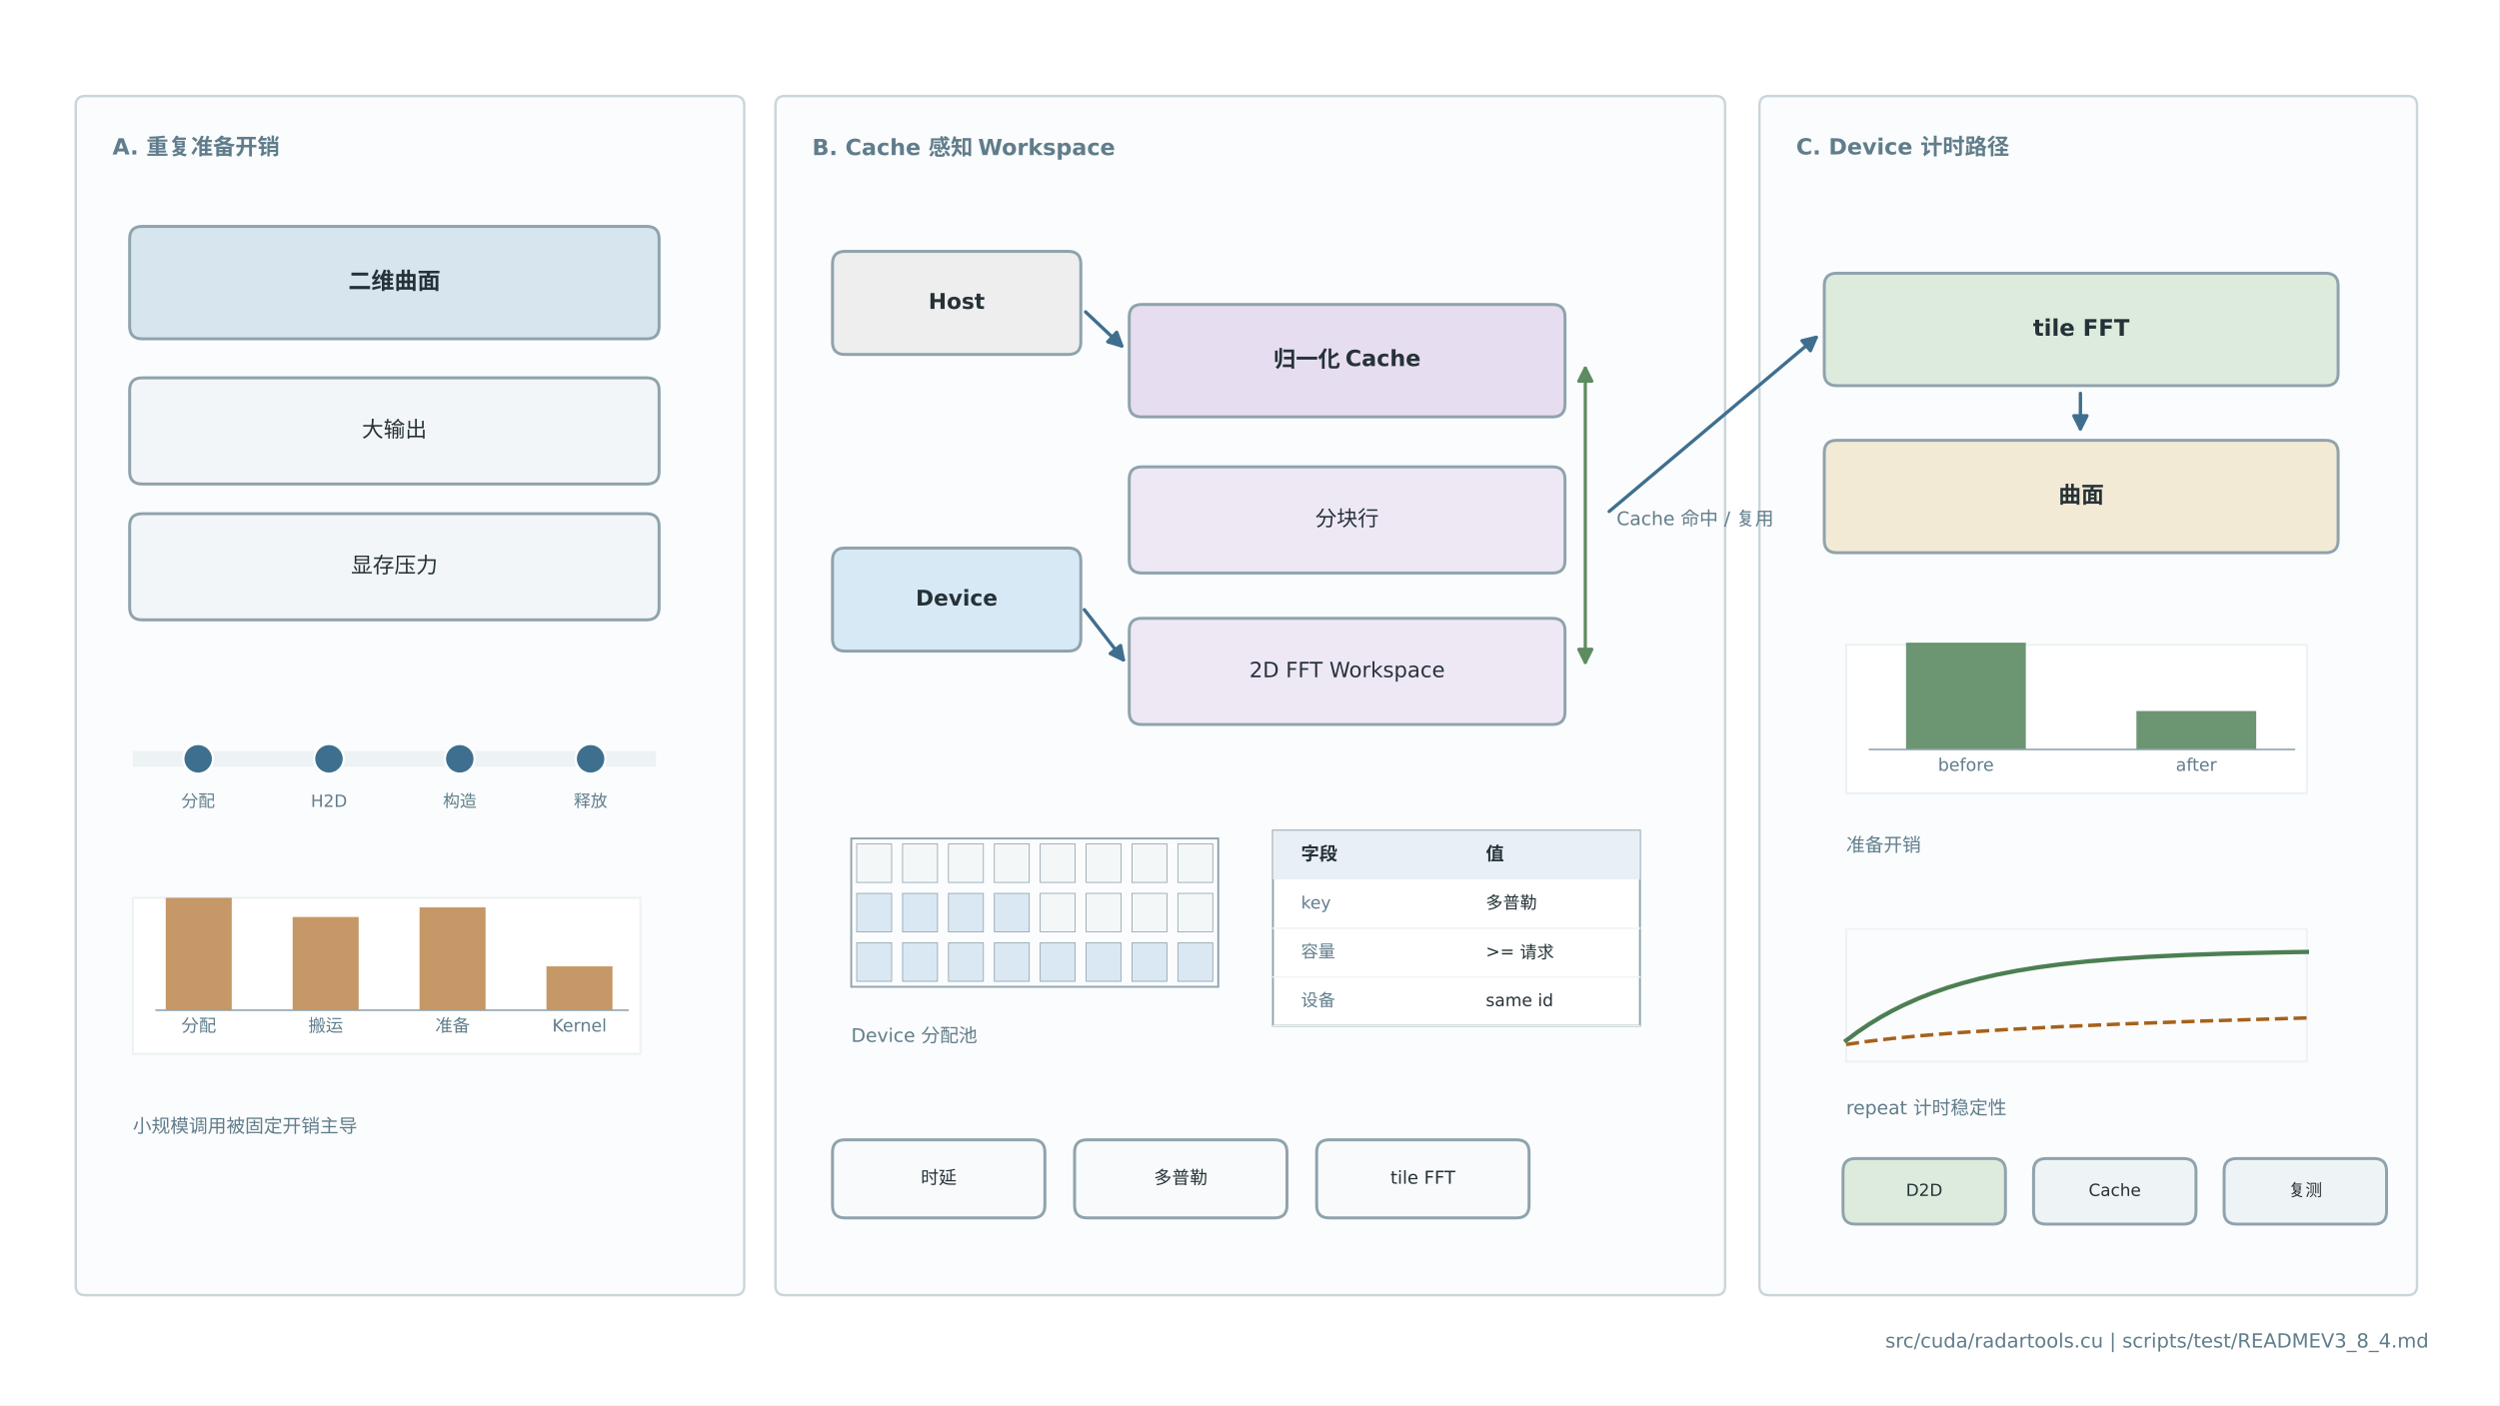
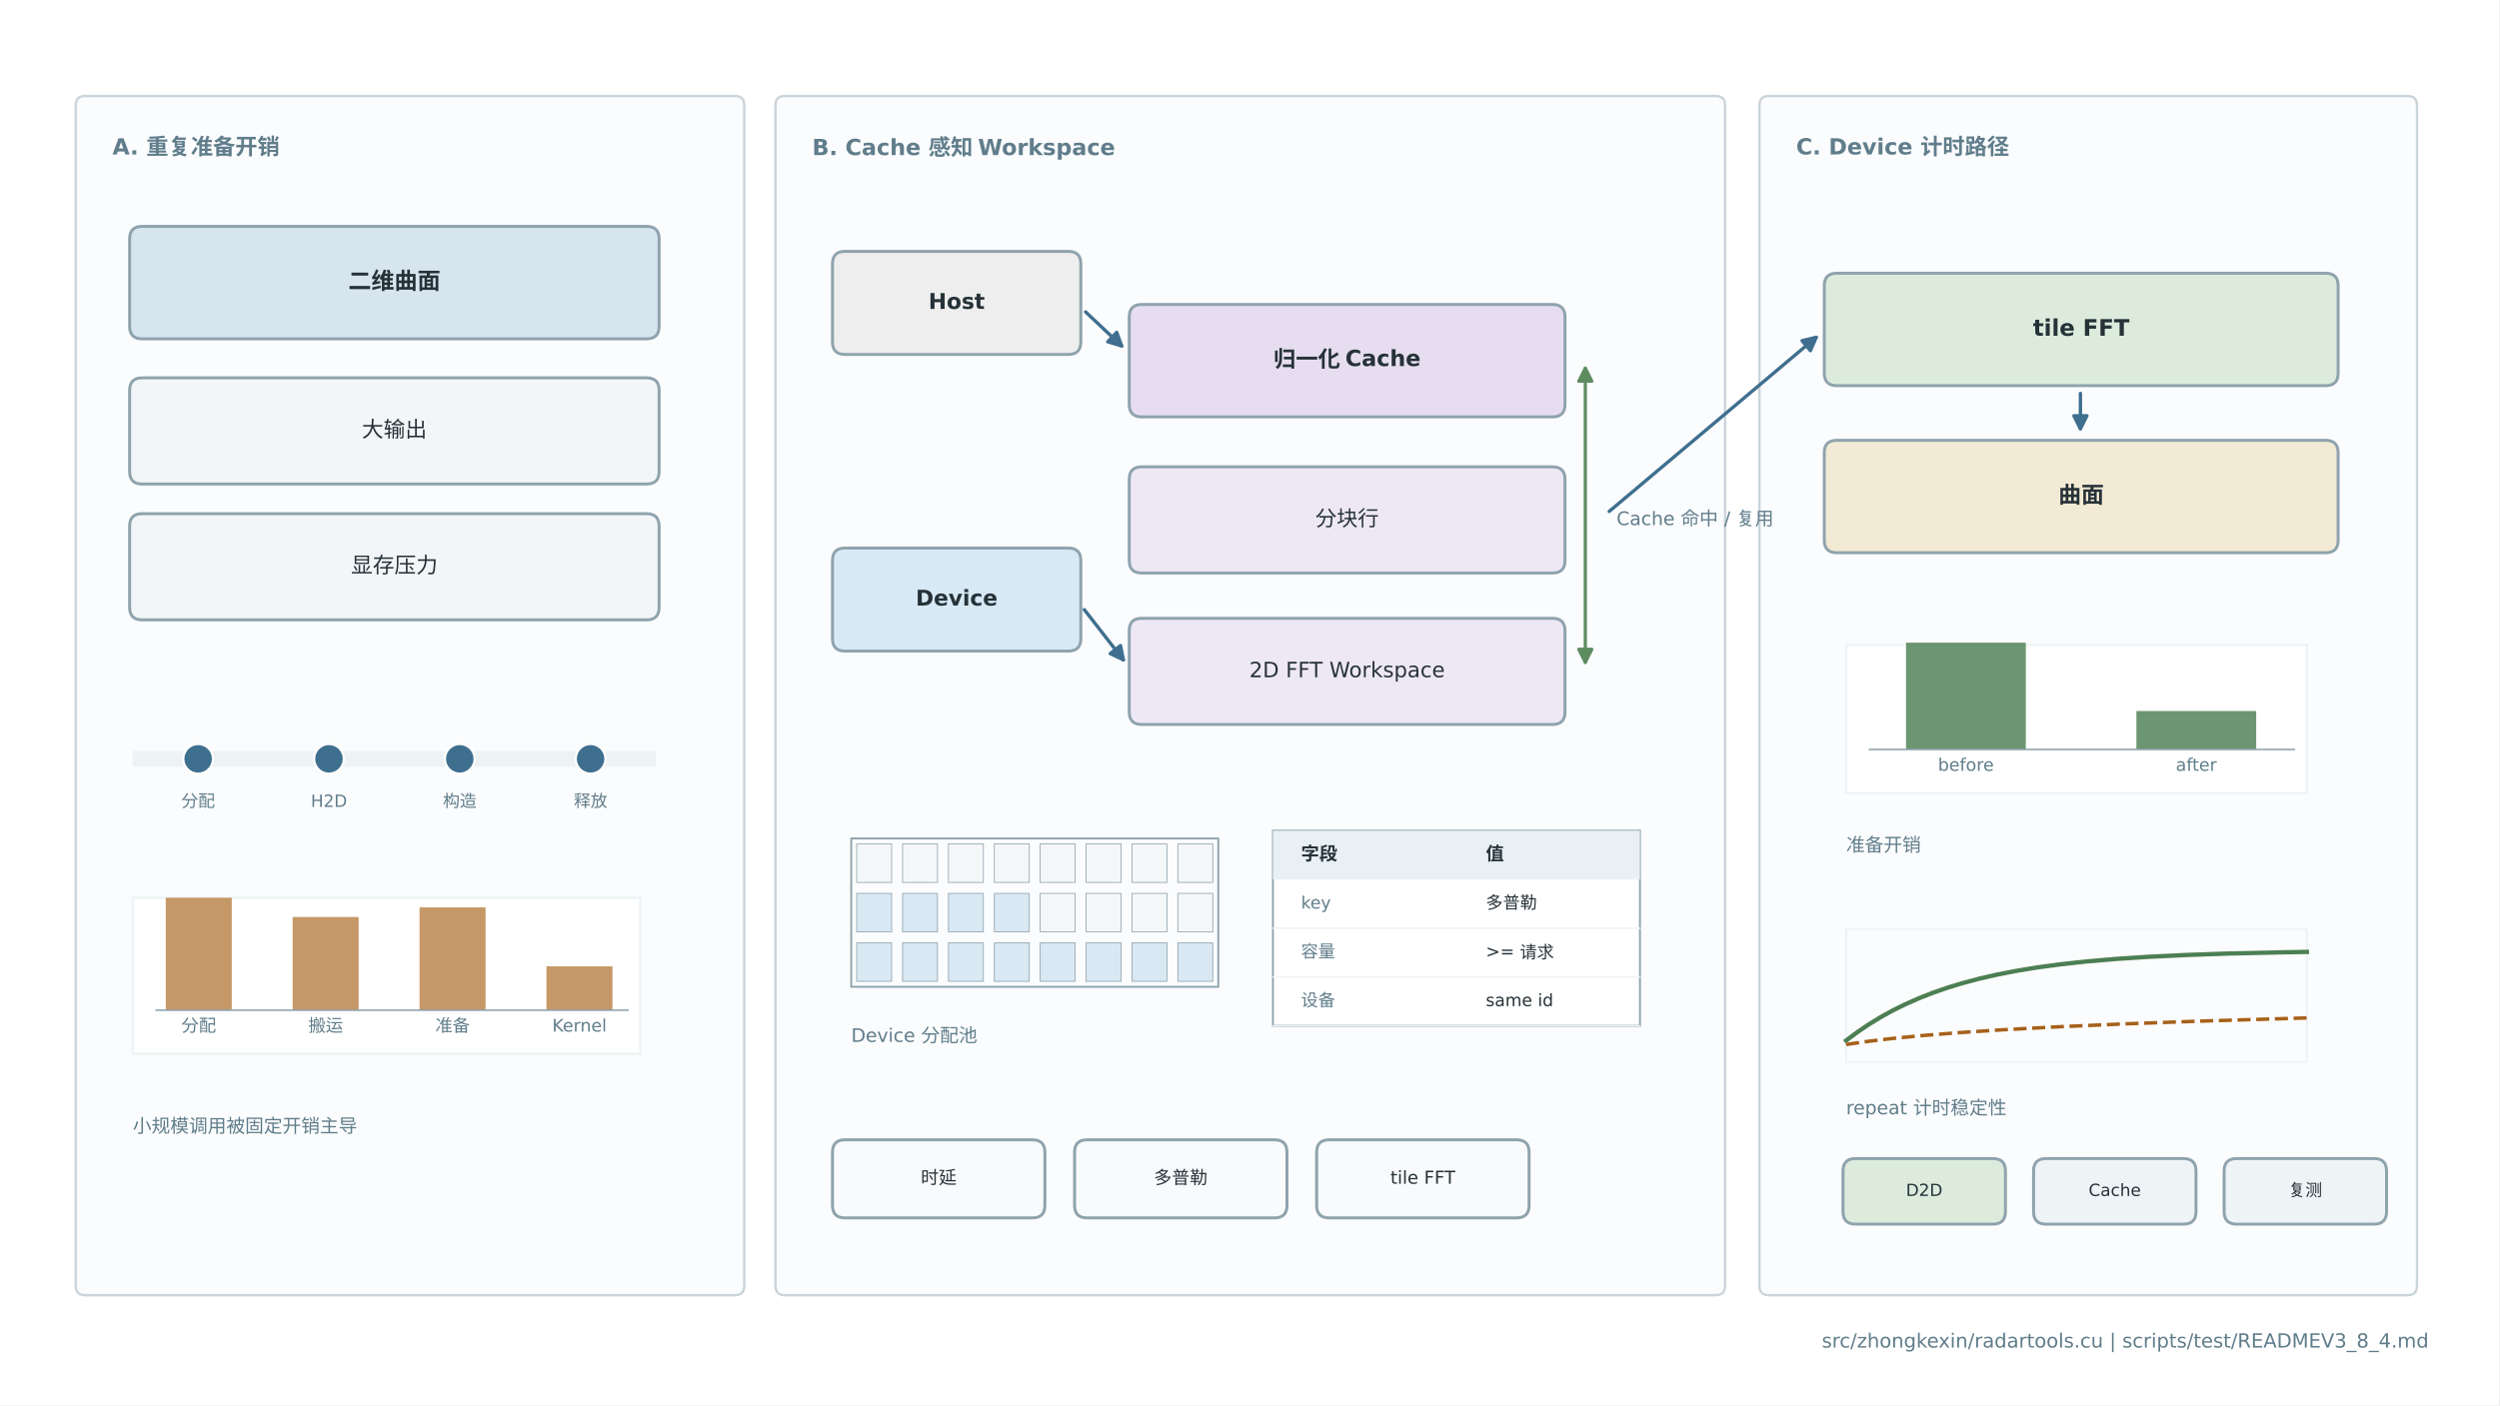
<svg xmlns="http://www.w3.org/2000/svg" width="921.6pt" height="518.4pt" viewBox="0 0 921.6 518.4" version="1.1">
  <defs>
    <style type="text/css">*{stroke-linejoin: round; stroke-linecap: butt}</style>
  </defs>
  <g id="figure_1">
    <g id="patch_1">
      <path d="M 0 518.4  L 921.6 518.4  L 921.6 0  L 0 0  z " style="fill: #ffffff" />
    </g>
    <g id="axes_1">
      <g id="patch_2">
        <path d="M 31.392 477.792  L 271.008 477.792  Q 274.464 477.792 274.464 474.336  L 274.464 38.88  Q 274.464 35.424 271.008 35.424  L 31.392 35.424  Q 27.936 35.424 27.936 38.88  L 27.936 474.336  Q 27.936 477.792 31.392 477.792  z " clip-path="url(#p145204a310)" style="fill: #fbfcfd; opacity: 0.96; stroke: #c8d3da; stroke-width: 0.9; stroke-linejoin: miter" />
      </g>
      <g id="patch_3">
        <path d="M 289.44 477.792  L 632.736 477.792  Q 636.192 477.792 636.192 474.336  L 636.192 38.88  Q 636.192 35.424 632.736 35.424  L 289.44 35.424  Q 285.984 35.424 285.984 38.88  L 285.984 474.336  Q 285.984 477.792 289.44 477.792  z " clip-path="url(#p145204a310)" style="fill: #fbfcfd; opacity: 0.96; stroke: #c8d3da; stroke-width: 0.9; stroke-linejoin: miter" />
      </g>
      <g id="patch_4">
        <path d="M 652.32 477.792  L 887.904 477.792  Q 891.36 477.792 891.36 474.336  L 891.36 38.88  Q 891.36 35.424 887.904 35.424  L 652.32 35.424  Q 648.864 35.424 648.864 38.88  L 648.864 474.336  Q 648.864 477.792 652.32 477.792  z " clip-path="url(#p145204a310)" style="fill: #fbfcfd; opacity: 0.96; stroke: #c8d3da; stroke-width: 0.9; stroke-linejoin: miter" />
      </g>
      <g id="patch_5">
        <path d="M 52.416 124.992  L 238.464 124.992  Q 243.072 124.992 243.072 120.384  L 243.072 88.128  Q 243.072 83.52 238.464 83.52  L 52.416 83.52  Q 47.808 83.52 47.808 88.128  L 47.808 120.384  Q 47.808 124.992 52.416 124.992  z " clip-path="url(#p145204a310)" style="fill: #d7e5ef; stroke: #8fa3ad; stroke-width: 1.1; stroke-linejoin: miter" />
      </g>
      <g id="patch_6">
        <path d="M 52.416 178.56  L 238.464 178.56  Q 243.072 178.56 243.072 173.952  L 243.072 144  Q 243.072 139.392 238.464 139.392  L 52.416 139.392  Q 47.808 139.392 47.808 144  L 47.808 173.952  Q 47.808 178.56 52.416 178.56  z " clip-path="url(#p145204a310)" style="fill: #f3f6f8; stroke: #8fa3ad; stroke-width: 1.1; stroke-linejoin: miter" />
      </g>
      <g id="patch_7">
        <path d="M 52.416 228.672  L 238.464 228.672  Q 243.072 228.672 243.072 224.064  L 243.072 194.112  Q 243.072 189.504 238.464 189.504  L 52.416 189.504  Q 47.808 189.504 47.808 194.112  L 47.808 224.064  Q 47.808 228.672 52.416 228.672  z " clip-path="url(#p145204a310)" style="fill: #f3f6f8; stroke: #8fa3ad; stroke-width: 1.1; stroke-linejoin: miter" />
      </g>
      <g id="patch_8">
        <path d="M 48.96 282.839  L 241.92 282.839  L 241.92 277.033  L 48.96 277.033  z " clip-path="url(#p145204a310)" style="fill: #edf2f5" />
      </g>
      <g id="patch_9">
        <path d="M 73.08 285.408  C 74.531 285.408 75.923 284.831 76.949 283.805  C 77.975 282.779 78.552 281.387 78.552 279.936  C 78.552 278.485 77.975 277.093 76.949 276.067  C 75.923 275.041 74.531 274.464 73.08 274.464  C 71.629 274.464 70.237 275.041 69.211 276.067  C 68.185 277.093 67.608 278.485 67.608 279.936  C 67.608 281.387 68.185 282.779 69.211 283.805  C 70.237 284.831 71.629 285.408 73.08 285.408  z " clip-path="url(#p145204a310)" style="fill: #3f6f8f; stroke: #ffffff; stroke-width: 0.8; stroke-linejoin: miter" />
      </g>
      <g id="patch_10">
        <path d="M 121.32 285.408  C 122.771 285.408 124.163 284.831 125.189 283.805  C 126.215 282.779 126.792 281.387 126.792 279.936  C 126.792 278.485 126.215 277.093 125.189 276.067  C 124.163 275.041 122.771 274.464 121.32 274.464  C 119.869 274.464 118.477 275.041 117.451 276.067  C 116.425 277.093 115.848 278.485 115.848 279.936  C 115.848 281.387 116.425 282.779 117.451 283.805  C 118.477 284.831 119.869 285.408 121.32 285.408  z " clip-path="url(#p145204a310)" style="fill: #3f6f8f; stroke: #ffffff; stroke-width: 0.8; stroke-linejoin: miter" />
      </g>
      <g id="patch_11">
        <path d="M 169.56 285.408  C 171.011 285.408 172.403 284.831 173.429 283.805  C 174.455 282.779 175.032 281.387 175.032 279.936  C 175.032 278.485 174.455 277.093 173.429 276.067  C 172.403 275.041 171.011 274.464 169.56 274.464  C 168.109 274.464 166.717 275.041 165.691 276.067  C 164.665 277.093 164.088 278.485 164.088 279.936  C 164.088 281.387 164.665 282.779 165.691 283.805  C 166.717 284.831 168.109 285.408 169.56 285.408  z " clip-path="url(#p145204a310)" style="fill: #3f6f8f; stroke: #ffffff; stroke-width: 0.8; stroke-linejoin: miter" />
      </g>
      <g id="patch_12">
        <path d="M 217.8 285.408  C 219.251 285.408 220.643 284.831 221.669 283.805  C 222.695 282.779 223.272 281.387 223.272 279.936  C 223.272 278.485 222.695 277.093 221.669 276.067  C 220.643 275.041 219.251 274.464 217.8 274.464  C 216.349 274.464 214.957 275.041 213.931 276.067  C 212.905 277.093 212.328 278.485 212.328 279.936  C 212.328 281.387 212.905 282.779 213.931 283.805  C 214.957 284.831 216.349 285.408 217.8 285.408  z " clip-path="url(#p145204a310)" style="fill: #3f6f8f; stroke: #ffffff; stroke-width: 0.8; stroke-linejoin: miter" />
      </g>
      <g id="patch_13">
        <path d="M 48.96 388.8  L 236.16 388.8  L 236.16 331.2  L 48.96 331.2  z " clip-path="url(#p145204a310)" style="fill: #ffffff; stroke: #edf2f5; stroke-width: 0.8; stroke-linejoin: miter" />
      </g>
      <g id="patch_14">
        <path d="M 61.128 372.672  L 85.464 372.672  L 85.464 331.2  L 61.128 331.2  z " clip-path="url(#p145204a310)" style="fill: #b98045; opacity: 0.82" />
      </g>
      <g id="patch_15">
        <path d="M 107.928 372.672  L 132.264 372.672  L 132.264 338.281  L 107.928 338.281  z " clip-path="url(#p145204a310)" style="fill: #b98045; opacity: 0.82" />
      </g>
      <g id="patch_16">
        <path d="M 154.728 372.672  L 179.064 372.672  L 179.064 334.74  L 154.728 334.74  z " clip-path="url(#p145204a310)" style="fill: #b98045; opacity: 0.82" />
      </g>
      <g id="patch_17">
        <path d="M 201.528 372.672  L 225.864 372.672  L 225.864 356.488  L 201.528 356.488  z " clip-path="url(#p145204a310)" style="fill: #b98045; opacity: 0.82" />
      </g>
      <g id="patch_18">
        <path d="M 311.616 130.752  L 393.984 130.752  Q 398.592 130.752 398.592 126.144  L 398.592 97.344  Q 398.592 92.736 393.984 92.736  L 311.616 92.736  Q 307.008 92.736 307.008 97.344  L 307.008 126.144  Q 307.008 130.752 311.616 130.752  z " clip-path="url(#p145204a310)" style="fill: #eeeeee; stroke: #8fa3ad; stroke-width: 1.1; stroke-linejoin: miter" />
      </g>
      <g id="patch_19">
        <path d="M 311.616 240.192  L 393.984 240.192  Q 398.592 240.192 398.592 235.584  L 398.592 206.784  Q 398.592 202.176 393.984 202.176  L 311.616 202.176  Q 307.008 202.176 307.008 206.784  L 307.008 235.584  Q 307.008 240.192 311.616 240.192  z " clip-path="url(#p145204a310)" style="fill: #d8e9f6; stroke: #8fa3ad; stroke-width: 1.1; stroke-linejoin: miter" />
      </g>
      <g id="patch_20">
        <path d="M 421.056 153.792  L 572.544 153.792  Q 577.152 153.792 577.152 149.184  L 577.152 116.928  Q 577.152 112.32 572.544 112.32  L 421.056 112.32  Q 416.448 112.32 416.448 116.928  L 416.448 149.184  Q 416.448 153.792 421.056 153.792  z " clip-path="url(#p145204a310)" style="fill: #e6def0; stroke: #8fa3ad; stroke-width: 1.1; stroke-linejoin: miter" />
      </g>
      <g id="patch_21">
        <path d="M 421.056 211.392  L 572.544 211.392  Q 577.152 211.392 577.152 206.784  L 577.152 176.832  Q 577.152 172.224 572.544 172.224  L 421.056 172.224  Q 416.448 172.224 416.448 176.832  L 416.448 206.784  Q 416.448 211.392 421.056 211.392  z " clip-path="url(#p145204a310)" style="fill: #eee8f5; stroke: #8fa3ad; stroke-width: 1.1; stroke-linejoin: miter" />
      </g>
      <g id="patch_22">
        <path d="M 421.056 267.264  L 572.544 267.264  Q 577.152 267.264 577.152 262.656  L 577.152 232.704  Q 577.152 228.096 572.544 228.096  L 421.056 228.096  Q 416.448 228.096 416.448 232.704  L 416.448 262.656  Q 416.448 267.264 421.056 267.264  z " clip-path="url(#p145204a310)" style="fill: #eee8f5; stroke: #8fa3ad; stroke-width: 1.1; stroke-linejoin: miter" />
      </g>
      <g id="patch_23">
        <path d="M 315.936 362.016  L 328.824 362.016  L 328.824 347.808  L 315.936 347.808  z " clip-path="url(#p145204a310)" style="fill: #d9e8f3; stroke: #8fa3ad; stroke-width: 0.3; stroke-linejoin: miter" />
      </g>
      <g id="patch_24">
        <path d="M 332.856 362.016  L 345.744 362.016  L 345.744 347.808  L 332.856 347.808  z " clip-path="url(#p145204a310)" style="fill: #d9e8f3; stroke: #8fa3ad; stroke-width: 0.3; stroke-linejoin: miter" />
      </g>
      <g id="patch_25">
        <path d="M 349.776 362.016  L 362.664 362.016  L 362.664 347.808  L 349.776 347.808  z " clip-path="url(#p145204a310)" style="fill: #d9e8f3; stroke: #8fa3ad; stroke-width: 0.3; stroke-linejoin: miter" />
      </g>
      <g id="patch_26">
        <path d="M 366.696 362.016  L 379.584 362.016  L 379.584 347.808  L 366.696 347.808  z " clip-path="url(#p145204a310)" style="fill: #d9e8f3; stroke: #8fa3ad; stroke-width: 0.3; stroke-linejoin: miter" />
      </g>
      <g id="patch_27">
        <path d="M 383.616 362.016  L 396.504 362.016  L 396.504 347.808  L 383.616 347.808  z " clip-path="url(#p145204a310)" style="fill: #d9e8f3; stroke: #8fa3ad; stroke-width: 0.3; stroke-linejoin: miter" />
      </g>
      <g id="patch_28">
        <path d="M 400.536 362.016  L 413.424 362.016  L 413.424 347.808  L 400.536 347.808  z " clip-path="url(#p145204a310)" style="fill: #d9e8f3; stroke: #8fa3ad; stroke-width: 0.3; stroke-linejoin: miter" />
      </g>
      <g id="patch_29">
        <path d="M 417.456 362.016  L 430.344 362.016  L 430.344 347.808  L 417.456 347.808  z " clip-path="url(#p145204a310)" style="fill: #d9e8f3; stroke: #8fa3ad; stroke-width: 0.3; stroke-linejoin: miter" />
      </g>
      <g id="patch_30">
        <path d="M 434.376 362.016  L 447.264 362.016  L 447.264 347.808  L 434.376 347.808  z " clip-path="url(#p145204a310)" style="fill: #d9e8f3; stroke: #8fa3ad; stroke-width: 0.3; stroke-linejoin: miter" />
      </g>
      <g id="patch_31">
        <path d="M 315.936 343.776  L 328.824 343.776  L 328.824 329.568  L 315.936 329.568  z " clip-path="url(#p145204a310)" style="fill: #d9e8f3; stroke: #8fa3ad; stroke-width: 0.3; stroke-linejoin: miter" />
      </g>
      <g id="patch_32">
        <path d="M 332.856 343.776  L 345.744 343.776  L 345.744 329.568  L 332.856 329.568  z " clip-path="url(#p145204a310)" style="fill: #d9e8f3; stroke: #8fa3ad; stroke-width: 0.3; stroke-linejoin: miter" />
      </g>
      <g id="patch_33">
        <path d="M 349.776 343.776  L 362.664 343.776  L 362.664 329.568  L 349.776 329.568  z " clip-path="url(#p145204a310)" style="fill: #d9e8f3; stroke: #8fa3ad; stroke-width: 0.3; stroke-linejoin: miter" />
      </g>
      <g id="patch_34">
        <path d="M 366.696 343.776  L 379.584 343.776  L 379.584 329.568  L 366.696 329.568  z " clip-path="url(#p145204a310)" style="fill: #d9e8f3; stroke: #8fa3ad; stroke-width: 0.3; stroke-linejoin: miter" />
      </g>
      <g id="patch_35">
        <path d="M 383.616 343.776  L 396.504 343.776  L 396.504 329.568  L 383.616 329.568  z " clip-path="url(#p145204a310)" style="fill: #f4f7f8; stroke: #8fa3ad; stroke-width: 0.3; stroke-linejoin: miter" />
      </g>
      <g id="patch_36">
        <path d="M 400.536 343.776  L 413.424 343.776  L 413.424 329.568  L 400.536 329.568  z " clip-path="url(#p145204a310)" style="fill: #f4f7f8; stroke: #8fa3ad; stroke-width: 0.3; stroke-linejoin: miter" />
      </g>
      <g id="patch_37">
        <path d="M 417.456 343.776  L 430.344 343.776  L 430.344 329.568  L 417.456 329.568  z " clip-path="url(#p145204a310)" style="fill: #f4f7f8; stroke: #8fa3ad; stroke-width: 0.3; stroke-linejoin: miter" />
      </g>
      <g id="patch_38">
        <path d="M 434.376 343.776  L 447.264 343.776  L 447.264 329.568  L 434.376 329.568  z " clip-path="url(#p145204a310)" style="fill: #f4f7f8; stroke: #8fa3ad; stroke-width: 0.3; stroke-linejoin: miter" />
      </g>
      <g id="patch_39">
        <path d="M 315.936 325.536  L 328.824 325.536  L 328.824 311.328  L 315.936 311.328  z " clip-path="url(#p145204a310)" style="fill: #f4f7f8; stroke: #8fa3ad; stroke-width: 0.3; stroke-linejoin: miter" />
      </g>
      <g id="patch_40">
        <path d="M 332.856 325.536  L 345.744 325.536  L 345.744 311.328  L 332.856 311.328  z " clip-path="url(#p145204a310)" style="fill: #f4f7f8; stroke: #8fa3ad; stroke-width: 0.3; stroke-linejoin: miter" />
      </g>
      <g id="patch_41">
        <path d="M 349.776 325.536  L 362.664 325.536  L 362.664 311.328  L 349.776 311.328  z " clip-path="url(#p145204a310)" style="fill: #f4f7f8; stroke: #8fa3ad; stroke-width: 0.3; stroke-linejoin: miter" />
      </g>
      <g id="patch_42">
        <path d="M 366.696 325.536  L 379.584 325.536  L 379.584 311.328  L 366.696 311.328  z " clip-path="url(#p145204a310)" style="fill: #f4f7f8; stroke: #8fa3ad; stroke-width: 0.3; stroke-linejoin: miter" />
      </g>
      <g id="patch_43">
        <path d="M 383.616 325.536  L 396.504 325.536  L 396.504 311.328  L 383.616 311.328  z " clip-path="url(#p145204a310)" style="fill: #f4f7f8; stroke: #8fa3ad; stroke-width: 0.3; stroke-linejoin: miter" />
      </g>
      <g id="patch_44">
        <path d="M 400.536 325.536  L 413.424 325.536  L 413.424 311.328  L 400.536 311.328  z " clip-path="url(#p145204a310)" style="fill: #f4f7f8; stroke: #8fa3ad; stroke-width: 0.3; stroke-linejoin: miter" />
      </g>
      <g id="patch_45">
        <path d="M 417.456 325.536  L 430.344 325.536  L 430.344 311.328  L 417.456 311.328  z " clip-path="url(#p145204a310)" style="fill: #f4f7f8; stroke: #8fa3ad; stroke-width: 0.3; stroke-linejoin: miter" />
      </g>
      <g id="patch_46">
        <path d="M 434.376 325.536  L 447.264 325.536  L 447.264 311.328  L 434.376 311.328  z " clip-path="url(#p145204a310)" style="fill: #f4f7f8; stroke: #8fa3ad; stroke-width: 0.3; stroke-linejoin: miter" />
      </g>
      <g id="patch_47">
        <path d="M 313.92 364.032  L 449.28 364.032  L 449.28 309.312  L 313.92 309.312  L 313.92 364.032  z " clip-path="url(#p145204a310)" style="fill: none; stroke: #8fa3ad; stroke-width: 0.7; stroke-linejoin: miter" />
      </g>
      <g id="patch_48">
        <path d="M 469.44 378.432  L 604.8 378.432  L 604.8 306.432  L 469.44 306.432  z " clip-path="url(#p145204a310)" style="fill: #ffffff; stroke: #8fa3ad; stroke-width: 0.7; stroke-linejoin: miter" />
      </g>
      <g id="patch_49">
        <path d="M 469.44 324.432  L 604.8 324.432  L 604.8 306.432  L 469.44 306.432  z " clip-path="url(#p145204a310)" style="fill: #e8f0f5" />
      </g>
      <g id="patch_50">
        <path d="M 311.616 449.28  L 380.736 449.28  Q 385.344 449.28 385.344 444.672  L 385.344 425.088  Q 385.344 420.48 380.736 420.48  L 311.616 420.48  Q 307.008 420.48 307.008 425.088  L 307.008 444.672  Q 307.008 449.28 311.616 449.28  z " clip-path="url(#p145204a310)" style="fill: #f8fafb; stroke: #8fa3ad; stroke-width: 1.1; stroke-linejoin: miter" />
      </g>
      <g id="patch_51">
        <path d="M 400.896 449.28  L 470.016 449.28  Q 474.624 449.28 474.624 444.672  L 474.624 425.088  Q 474.624 420.48 470.016 420.48  L 400.896 420.48  Q 396.288 420.48 396.288 425.088  L 396.288 444.672  Q 396.288 449.28 400.896 449.28  z " clip-path="url(#p145204a310)" style="fill: #f8fafb; stroke: #8fa3ad; stroke-width: 1.1; stroke-linejoin: miter" />
      </g>
      <g id="patch_52">
        <path d="M 490.176 449.28  L 559.296 449.28  Q 563.904 449.28 563.904 444.672  L 563.904 425.088  Q 563.904 420.48 559.296 420.48  L 490.176 420.48  Q 485.568 420.48 485.568 425.088  L 485.568 444.672  Q 485.568 449.28 490.176 449.28  z " clip-path="url(#p145204a310)" style="fill: #f8fafb; stroke: #8fa3ad; stroke-width: 1.1; stroke-linejoin: miter" />
      </g>
      <g id="patch_53">
        <path d="M 677.376 142.272  L 857.664 142.272  Q 862.272 142.272 862.272 137.664  L 862.272 105.408  Q 862.272 100.8 857.664 100.8  L 677.376 100.8  Q 672.768 100.8 672.768 105.408  L 672.768 137.664  Q 672.768 142.272 677.376 142.272  z " clip-path="url(#p145204a310)" style="fill: #dcebdc; stroke: #8fa3ad; stroke-width: 1.1; stroke-linejoin: miter" />
      </g>
      <g id="patch_54">
        <path d="M 677.376 203.904  L 857.664 203.904  Q 862.272 203.904 862.272 199.296  L 862.272 167.04  Q 862.272 162.432 857.664 162.432  L 677.376 162.432  Q 672.768 162.432 672.768 167.04  L 672.768 199.296  Q 672.768 203.904 677.376 203.904  z " clip-path="url(#p145204a310)" style="fill: #f3ead5; stroke: #8fa3ad; stroke-width: 1.1; stroke-linejoin: miter" />
      </g>
      <g id="patch_55">
        <path d="M 680.832 292.608  L 850.752 292.608  L 850.752 237.888  L 680.832 237.888  z " clip-path="url(#p145204a310)" style="fill: #ffffff; stroke: #edf2f5; stroke-width: 0.8; stroke-linejoin: miter" />
      </g>
      <g id="patch_56">
        <path d="M 702.922 276.48  L 747.101 276.48  L 747.101 237.082  L 702.922 237.082  z " clip-path="url(#p145204a310)" style="fill: #4c7f52; opacity: 0.82" />
      </g>
      <g id="patch_57">
        <path d="M 787.882 276.48  L 832.061 276.48  L 832.061 262.297  L 787.882 262.297  z " clip-path="url(#p145204a310)" style="fill: #4c7f52; opacity: 0.82" />
      </g>
      <g id="patch_58">
        <path d="M 680.832 391.68  L 850.752 391.68  L 850.752 342.72  L 680.832 342.72  L 680.832 391.68  z " clip-path="url(#p145204a310)" style="fill: none; stroke: #edf2f5; stroke-width: 0.7; stroke-linejoin: miter" />
      </g>
      <g id="patch_59">
        <path d="M 684.288 451.584  L 734.976 451.584  Q 739.584 451.584 739.584 446.976  L 739.584 432  Q 739.584 427.392 734.976 427.392  L 684.288 427.392  Q 679.68 427.392 679.68 432  L 679.68 446.976  Q 679.68 451.584 684.288 451.584  z " clip-path="url(#p145204a310)" style="fill: #dcebdc; stroke: #8fa3ad; stroke-width: 1.1; stroke-linejoin: miter" />
      </g>
      <g id="patch_60">
        <path d="M 754.56 451.584  L 805.248 451.584  Q 809.856 451.584 809.856 446.976  L 809.856 432  Q 809.856 427.392 805.248 427.392  L 754.56 427.392  Q 749.952 427.392 749.952 432  L 749.952 446.976  Q 749.952 451.584 754.56 451.584  z " clip-path="url(#p145204a310)" style="fill: #eef3f6; stroke: #8fa3ad; stroke-width: 1.1; stroke-linejoin: miter" />
      </g>
      <g id="patch_61">
        <path d="M 824.832 451.584  L 875.52 451.584  Q 880.128 451.584 880.128 446.976  L 880.128 432  Q 880.128 427.392 875.52 427.392  L 824.832 427.392  Q 820.224 427.392 820.224 432  L 820.224 446.976  Q 820.224 451.584 824.832 451.584  z " clip-path="url(#p145204a310)" style="fill: #eef3f6; stroke: #8fa3ad; stroke-width: 1.1; stroke-linejoin: miter" />
      </g>
      <g id="line2d_1">
        <path d="M 57.6 372.672  L 231.552 372.672  " clip-path="url(#p145204a310)" style="fill: none; stroke: #8fa3ad; stroke-width: 0.6; stroke-linecap: square" />
      </g>
      <g id="line2d_2">
        <path d="M 469.44 342.432  L 604.8 342.432  " clip-path="url(#p145204a310)" style="fill: none; stroke: #edf2f5; stroke-width: 0.5; stroke-linecap: square" />
      </g>
      <g id="line2d_3">
        <path d="M 469.44 360.432  L 604.8 360.432  " clip-path="url(#p145204a310)" style="fill: none; stroke: #edf2f5; stroke-width: 0.5; stroke-linecap: square" />
      </g>
      <g id="line2d_4">
        <path d="M 469.44 378.432  L 604.8 378.432  " clip-path="url(#p145204a310)" style="fill: none; stroke: #edf2f5; stroke-width: 0.5; stroke-linecap: square" />
      </g>
      <g id="line2d_5">
        <path d="M 689.472 276.48  L 846.144 276.48  " clip-path="url(#p145204a310)" style="fill: none; stroke: #8fa3ad; stroke-width: 0.6; stroke-linecap: square" />
      </g>
      <g id="line2d_6">
        <path d="M 680.832 383.846  L 685.107 380.659  L 689.381 377.777  L 693.656 375.171  L 697.931 372.814  L 702.206 370.683  L 707.549 368.304  L 712.892 366.206  L 718.236 364.356  L 723.579 362.725  L 729.991 361.019  L 736.403 359.553  L 743.884 358.1  L 751.365 356.881  L 759.914 355.728  L 769.532 354.68  L 780.219 353.762  L 791.975 352.986  L 805.867 352.308  L 821.898 351.756  L 842.203 351.299  L 850.752 351.163  L 850.752 351.163  " clip-path="url(#p145204a310)" style="fill: none; stroke: #4c7f52; stroke-width: 1.6; stroke-linecap: square" />
      </g>
      <g id="line2d_7">
        <path d="M 680.832 385.315  L 688.313 384.228  L 697.931 383.088  L 708.618 382.05  L 722.51 380.941  L 738.541 379.891  L 758.846 378.798  L 783.425 377.713  L 813.348 376.631  L 849.683 375.552  L 850.752 375.523  L 850.752 375.523  " clip-path="url(#p145204a310)" style="fill: none; stroke-dasharray: 4.81,2.08; stroke-dashoffset: 0; stroke: #a6611a; stroke-width: 1.3" />
      </g>
      <g id="text_1">
        <text style="font-weight: 700; font-size: 8.2px; font-family: 'Droid Sans Fallback', 'DejaVu Sans'; text-anchor: start; fill: #607d8b" x="41.472" y="56.983" transform="rotate(-0 41.472 56.98269)">A. 重复准备开销</text>
      </g>
      <g id="text_2">
        <text style="font-weight: 700; font-size: 8.2px; font-family: 'Droid Sans Fallback', 'DejaVu Sans'; text-anchor: start; fill: #607d8b" x="299.52" y="57.215" transform="rotate(-0 299.52 57.21459)">B. Cache 感知 Workspace</text>
      </g>
      <g id="text_3">
        <text style="font-weight: 700; font-size: 8.2px; font-family: 'Droid Sans Fallback', 'DejaVu Sans'; text-anchor: start; fill: #607d8b" x="662.4" y="56.983" transform="rotate(-0 662.4 56.98269)">C. Device 计时路径</text>
      </g>
      <g id="text_4">
        <text style="font-weight: 700; font-size: 8.5px; font-family: 'Droid Sans Fallback', 'DejaVu Sans'; text-anchor: middle; fill: #263238" x="145.44" y="106.601" transform="rotate(-0 145.44 106.6015)">二维曲面</text>
      </g>
      <g id="text_5">
        <text style="font-size: 8px; font-family: 'Droid Sans Fallback', 'DejaVu Sans'; text-anchor: middle; fill: #263238" x="145.44" y="161.184" transform="rotate(-0 145.44 161.1835)">大输出</text>
      </g>
      <g id="text_6">
        <text style="font-size: 8px; font-family: 'Droid Sans Fallback', 'DejaVu Sans'; text-anchor: middle; fill: #263238" x="145.44" y="211.296" transform="rotate(-0 145.44 211.2955)">显存压力</text>
      </g>
      <g id="text_7">
        <text style="font-size: 6.2px; font-family: 'Droid Sans Fallback', 'DejaVu Sans'; text-anchor: middle; fill: #607d8b" x="73.08" y="297.655" transform="rotate(-0 73.08 297.6546)">分配</text>
      </g>
      <g id="text_8">
        <text style="font-size: 6.2px; font-family: 'Droid Sans Fallback', 'DejaVu Sans'; text-anchor: middle; fill: #607d8b" x="121.32" y="297.655" transform="rotate(-0 121.32 297.6546)">H2D</text>
      </g>
      <g id="text_9">
        <text style="font-size: 6.2px; font-family: 'Droid Sans Fallback', 'DejaVu Sans'; text-anchor: middle; fill: #607d8b" x="169.56" y="297.655" transform="rotate(-0 169.56 297.6546)">构造</text>
      </g>
      <g id="text_10">
        <text style="font-size: 6.2px; font-family: 'Droid Sans Fallback', 'DejaVu Sans'; text-anchor: middle; fill: #607d8b" x="217.8" y="297.655" transform="rotate(-0 217.8 297.6546)">释放</text>
      </g>
      <g id="text_11">
        <text style="font-size: 6.4px; font-family: 'Droid Sans Fallback', 'DejaVu Sans'; text-anchor: middle; fill: #607d8b" x="73.296" y="380.557" transform="rotate(-0 73.296 380.557)">分配</text>
      </g>
      <g id="text_12">
        <text style="font-size: 6.4px; font-family: 'Droid Sans Fallback', 'DejaVu Sans'; text-anchor: middle; fill: #607d8b" x="120.096" y="380.557" transform="rotate(-0 120.096 380.557)">搬运</text>
      </g>
      <g id="text_13">
        <text style="font-size: 6.4px; font-family: 'Droid Sans Fallback', 'DejaVu Sans'; text-anchor: middle; fill: #607d8b" x="166.896" y="380.557" transform="rotate(-0 166.896 380.557)">准备</text>
      </g>
      <g id="text_14">
        <text style="font-size: 6.4px; font-family: 'Droid Sans Fallback', 'DejaVu Sans'; text-anchor: middle; fill: #607d8b" x="213.696" y="380.557" transform="rotate(-0 213.696 380.557)">Kernel</text>
      </g>
      <g id="text_15">
        <text style="font-size: 6.9px; font-family: 'Droid Sans Fallback', 'DejaVu Sans'; text-anchor: start; fill: #607d8b" x="48.96" y="417.776" transform="rotate(-0 48.96 417.776)">小规模调用被固定开销主导</text>
      </g>
      <g id="text_16">
        <text style="font-weight: 700; font-size: 8px; font-family: 'Droid Sans Fallback', 'DejaVu Sans'; text-anchor: middle; fill: #263238" x="352.8" y="113.951" transform="rotate(-0 352.8 113.9515)">Host</text>
      </g>
      <g id="text_17">
        <text style="font-weight: 700; font-size: 8px; font-family: 'Droid Sans Fallback', 'DejaVu Sans'; text-anchor: middle; fill: #263238" x="352.8" y="223.392" transform="rotate(-0 352.8 223.3915)">Device</text>
      </g>
      <g id="text_18">
        <text style="font-weight: 700; font-size: 8.2px; font-family: 'Droid Sans Fallback', 'DejaVu Sans'; text-anchor: middle; fill: #263238" x="496.8" y="135.319" transform="rotate(-0 496.8 135.3187)">归一化 Cache</text>
      </g>
      <g id="text_19">
        <text style="font-size: 7.8px; font-family: 'Droid Sans Fallback', 'DejaVu Sans'; text-anchor: middle; fill: #263238" x="496.8" y="193.96" transform="rotate(-0 496.8 193.9603)">分块行</text>
      </g>
      <g id="text_20">
        <text style="font-size: 7.8px; font-family: 'Droid Sans Fallback', 'DejaVu Sans'; text-anchor: middle; fill: #263238" x="496.8" y="249.832" transform="rotate(-0 496.8 249.8323)">2D FFT Workspace</text>
      </g>
      <g id="patch_62">
        <path d="M 400.351 115.065  Q 407.52 121.824 413.671 127.624  " style="fill: none; stroke: #3f6f8f; stroke-width: 1.25; stroke-linecap: round" />
        <path d="M 411.825 122.585  L 413.671 127.624  L 408.532 126.077  z " style="fill: #3f6f8f; stroke: #3f6f8f; stroke-width: 1.25; stroke-linecap: round" />
      </g>
      <g id="patch_63">
        <path d="M 399.894 224.915  Q 407.518 234.717 414.284 243.417  " style="fill: none; stroke: #3f6f8f; stroke-width: 1.25; stroke-linecap: round" />
        <path d="M 413.232 238.155  L 414.284 243.417  L 409.443 241.102  z " style="fill: #3f6f8f; stroke: #3f6f8f; stroke-width: 1.25; stroke-linecap: round" />
      </g>
      <g id="patch_64">
        <path d="M 584.64 244.338  Q 584.64 190.08 584.64 135.822  " style="fill: none; stroke: #5e8c61; stroke-width: 1.2; stroke-linecap: round" />
        <path d="M 587.04 239.538  L 584.64 244.338  L 582.24 239.538  z " style="fill: #5e8c61; stroke: #5e8c61; stroke-width: 1.2; stroke-linecap: round" />
        <path d="M 582.24 140.622  L 584.64 135.822  L 587.04 140.622  z " style="fill: #5e8c61; stroke: #5e8c61; stroke-width: 1.2; stroke-linecap: round" />
      </g>
      <g id="text_21">
        <text style="font-size: 6.9px; font-family: 'Droid Sans Fallback', 'DejaVu Sans'; text-anchor: start; fill: #607d8b" x="596.16" y="193.712" transform="rotate(-0 596.16 193.712)">Cache 命中 / 复用</text>
      </g>
      <g id="text_22">
        <text style="font-size: 6.9px; font-family: 'Droid Sans Fallback', 'DejaVu Sans'; text-anchor: start; fill: #607d8b" x="313.92" y="384.368" transform="rotate(-0 313.92 384.368)">Device 分配池</text>
      </g>
      <g id="text_23">
        <text style="font-weight: 700; font-size: 6.7px; font-family: 'Droid Sans Fallback', 'DejaVu Sans'; text-anchor: start; fill: #263238" x="479.808" y="317.281" transform="rotate(-0 479.808 317.2808)">字段</text>
      </g>
      <g id="text_24">
        <text style="font-weight: 700; font-size: 6.7px; font-family: 'Droid Sans Fallback', 'DejaVu Sans'; text-anchor: start; fill: #263238" x="547.949" y="317.281" transform="rotate(-0 547.9488 317.2808)">值</text>
      </g>
      <g id="text_25">
        <text style="font-size: 6.3px; font-family: 'Droid Sans Fallback', 'DejaVu Sans'; text-anchor: start; fill: #607d8b" x="479.808" y="335.17" transform="rotate(-0 479.808 335.1704)">key</text>
      </g>
      <g id="text_26">
        <text style="font-size: 6.3px; font-family: 'Droid Sans Fallback', 'DejaVu Sans'; text-anchor: start; fill: #263238" x="547.949" y="335.17" transform="rotate(-0 547.9488 335.1704)">多普勒</text>
      </g>
      <g id="text_27">
        <text style="font-size: 6.3px; font-family: 'Droid Sans Fallback', 'DejaVu Sans'; text-anchor: start; fill: #607d8b" x="479.808" y="353.17" transform="rotate(-0 479.808 353.1704)">容量</text>
      </g>
      <g id="text_28">
        <text style="font-size: 6.3px; font-family: 'Droid Sans Fallback', 'DejaVu Sans'; text-anchor: start; fill: #263238" x="547.949" y="353.17" transform="rotate(-0 547.9488 353.1704)">&gt;= 请求</text>
      </g>
      <g id="text_29">
        <text style="font-size: 6.3px; font-family: 'Droid Sans Fallback', 'DejaVu Sans'; text-anchor: start; fill: #607d8b" x="479.808" y="371.17" transform="rotate(-0 479.808 371.1704)">设备</text>
      </g>
      <g id="text_30">
        <text style="font-size: 6.3px; font-family: 'Droid Sans Fallback', 'DejaVu Sans'; text-anchor: start; fill: #263238" x="547.949" y="371.17" transform="rotate(-0 547.9488 371.1704)">same id</text>
      </g>
      <g id="text_31">
        <text style="font-size: 6.6px; font-family: 'Droid Sans Fallback', 'DejaVu Sans'; text-anchor: middle; fill: #263238" x="346.176" y="436.701" transform="rotate(-0 346.176 436.7012)">时延</text>
      </g>
      <g id="text_32">
        <text style="font-size: 6.6px; font-family: 'Droid Sans Fallback', 'DejaVu Sans'; text-anchor: middle; fill: #263238" x="435.456" y="436.701" transform="rotate(-0 435.456 436.7012)">多普勒</text>
      </g>
      <g id="text_33">
        <text style="font-size: 6.6px; font-family: 'Droid Sans Fallback', 'DejaVu Sans'; text-anchor: middle; fill: #263238" x="524.736" y="436.701" transform="rotate(-0 524.736 436.7012)">tile FFT</text>
      </g>
      <g id="text_34">
        <text style="font-weight: 700; font-size: 8.4px; font-family: 'Droid Sans Fallback', 'DejaVu Sans'; text-anchor: middle; fill: #263238" x="767.52" y="123.854" transform="rotate(-0 767.52 123.8539)">tile FFT</text>
      </g>
      <g id="text_35">
        <text style="font-weight: 700; font-size: 8.4px; font-family: 'Droid Sans Fallback', 'DejaVu Sans'; text-anchor: middle; fill: #263238" x="767.52" y="185.486" transform="rotate(-0 767.52 185.4859)">曲面</text>
      </g>
      <g id="patch_65">
        <path d="M 593.461 188.656  Q 632.16 156.096 669.789 124.436  " style="fill: none; stroke: #3f6f8f; stroke-width: 1.25; stroke-linecap: round" />
        <path d="M 664.571 125.69  L 669.789 124.436  L 667.661 129.363  z " style="fill: #3f6f8f; stroke: #3f6f8f; stroke-width: 1.25; stroke-linecap: round" />
      </g>
      <g id="patch_66">
        <path d="M 767.232 145.121  Q 767.232 152.353 767.232 158.188  " style="fill: none; stroke: #3f6f8f; stroke-width: 1.25; stroke-linecap: round" />
        <path d="M 769.632 153.388  L 767.232 158.188  L 764.832 153.388  z " style="fill: #3f6f8f; stroke: #3f6f8f; stroke-width: 1.25; stroke-linecap: round" />
      </g>
      <g id="text_36">
        <text style="font-size: 6.4px; font-family: 'Droid Sans Fallback', 'DejaVu Sans'; text-anchor: middle; fill: #607d8b" x="725.011" y="284.365" transform="rotate(-0 725.0112 284.365)">before</text>
      </g>
      <g id="text_37">
        <text style="font-size: 6.4px; font-family: 'Droid Sans Fallback', 'DejaVu Sans'; text-anchor: middle; fill: #607d8b" x="809.971" y="284.365" transform="rotate(-0 809.9712 284.365)">after</text>
      </g>
      <g id="text_38">
        <text style="font-size: 6.9px; font-family: 'Droid Sans Fallback', 'DejaVu Sans'; text-anchor: start; fill: #607d8b" x="680.832" y="314.096" transform="rotate(-0 680.832 314.096)">准备开销</text>
      </g>
      <g id="text_39">
        <text style="font-size: 6.9px; font-family: 'Droid Sans Fallback', 'DejaVu Sans'; text-anchor: start; fill: #607d8b" x="680.832" y="411.059" transform="rotate(-0 680.832 411.0591)">repeat 计时稳定性</text>
      </g>
      <g id="text_40">
        <text style="font-size: 6.2px; font-family: 'Droid Sans Fallback', 'DejaVu Sans'; text-anchor: middle; fill: #263238" x="709.632" y="441.199" transform="rotate(-0 709.632 441.1988)">D2D</text>
      </g>
      <g id="text_41">
        <text style="font-size: 6.2px; font-family: 'Droid Sans Fallback', 'DejaVu Sans'; text-anchor: middle; fill: #263238" x="779.904" y="441.199" transform="rotate(-0 779.904 441.1988)">Cache</text>
      </g>
      <g id="text_42">
        <text style="font-size: 6.2px; font-family: 'Droid Sans Fallback', 'DejaVu Sans'; text-anchor: middle; fill: #263238" x="850.176" y="441.199" transform="rotate(-0 850.176 441.1988)">复测</text>
      </g>
      <g id="text_43">
-         <text style="font-size: 7.2px; font-family: 'Droid Sans Fallback', 'DejaVu Sans'; text-anchor: end; fill: #607d8b" x="895.68" y="497.118" transform="rotate(-0 895.68 497.1184)">src/cuda/radartools.cu | scripts/test/READMEV3_8_4.md</text>
+         <text style="font-size: 7.2px; font-family: 'Droid Sans Fallback', 'DejaVu Sans'; text-anchor: end; fill: #607d8b" x="895.68" y="497.118" transform="rotate(-0 895.68 497.1184)">src/zhongkexin/radartools.cu | scripts/test/READMEV3_8_4.md</text>
      </g>
    </g>
  </g>
  <defs>
    <clipPath id="p145204a310">
      <rect x="0" y="0" width="921.6" height="518.4" />
    </clipPath>
  </defs>
</svg>
